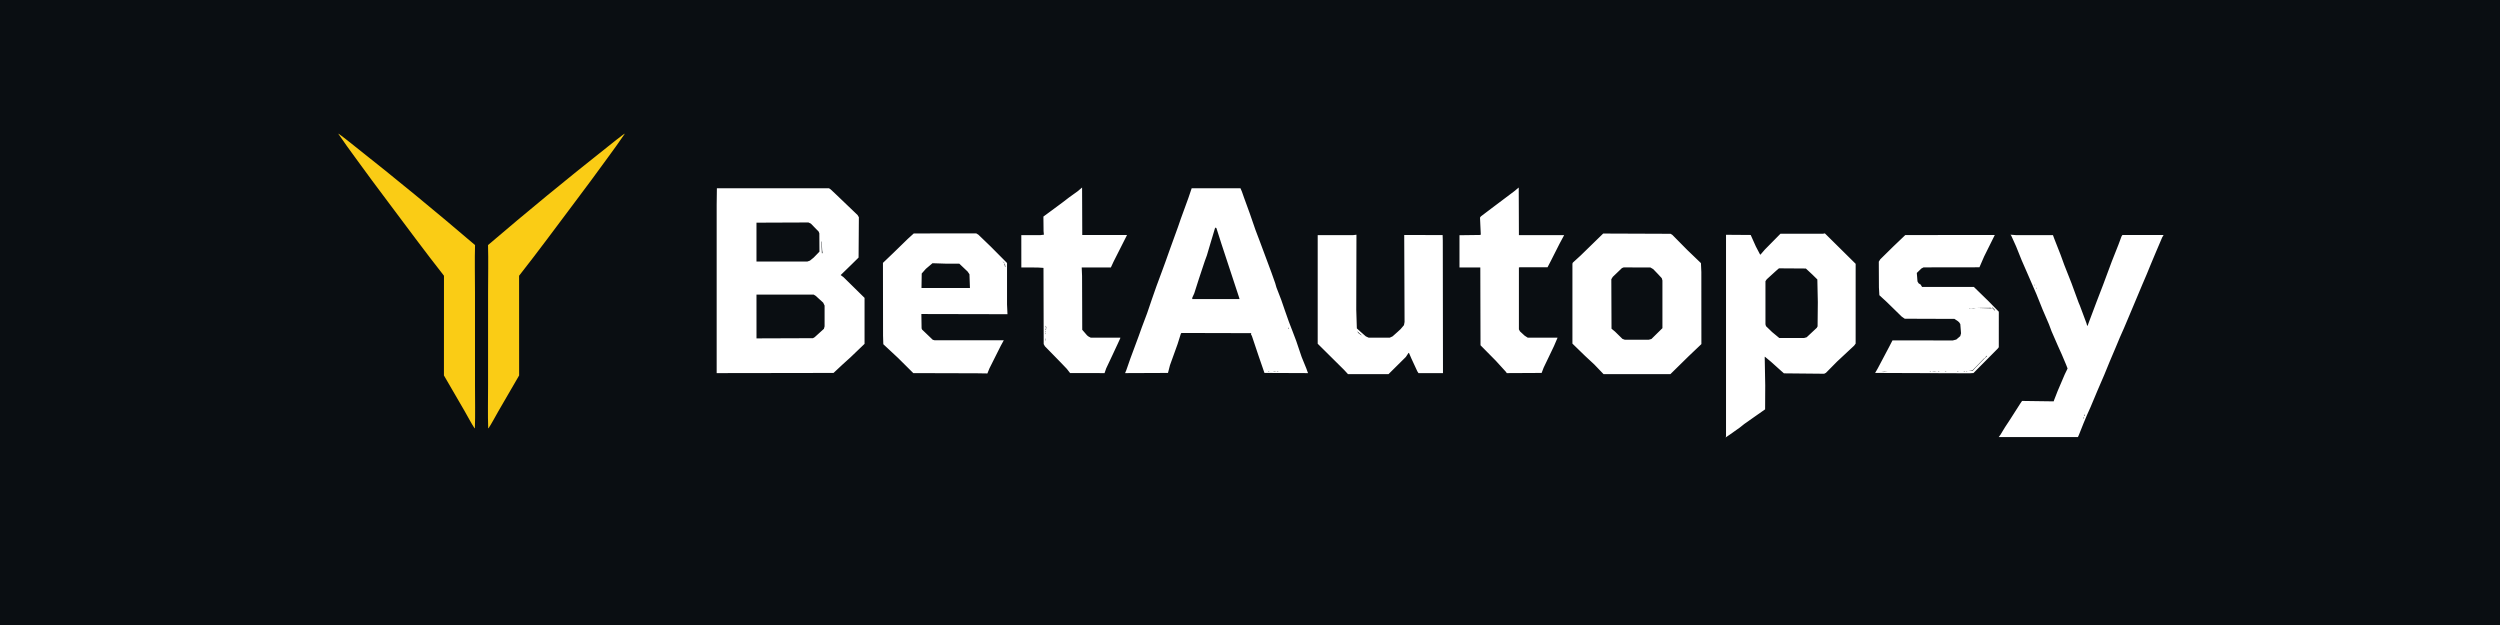
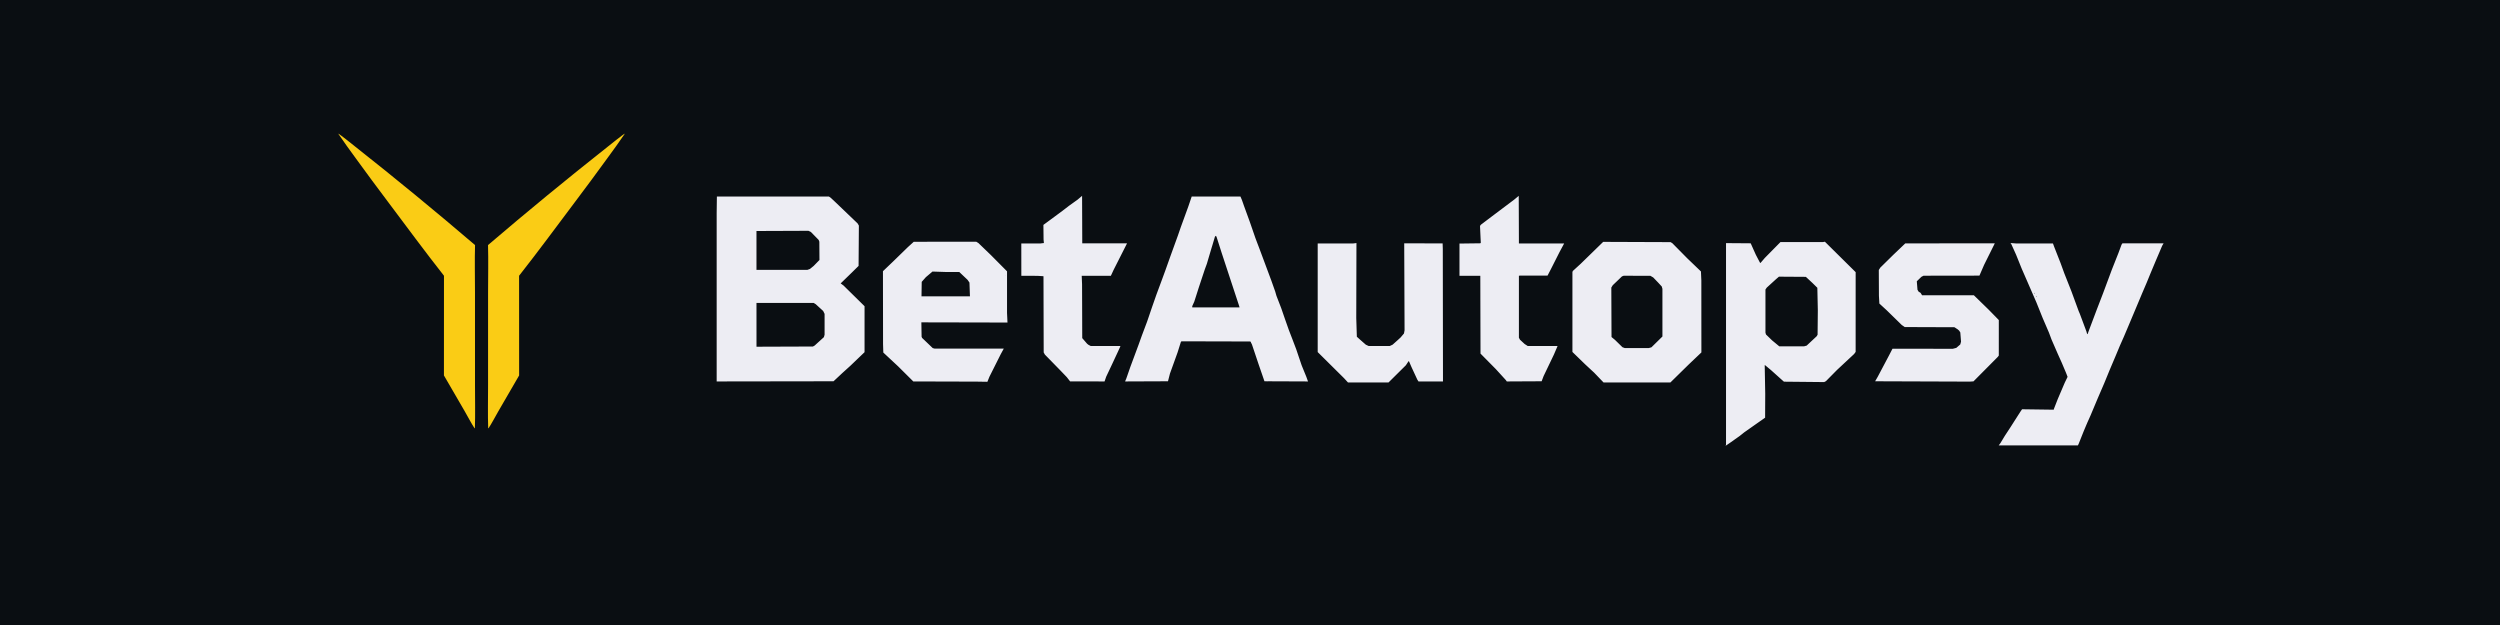
<svg xmlns="http://www.w3.org/2000/svg" width="2400" height="600" viewBox="0 0 2400 600" fill="none">
  <rect width="2400" height="600" fill="#0A0E12" />
  <path d="M324.645 128.243C326.245 128.816 338.911 139.108 341.313 140.989C380.166 171.663 418.416 203.092 456.042 235.259C455.606 249.463 455.993 265.963 455.989 280.356L456.002 370.545C456.004 383.669 456.336 398.162 455.879 411.129L455.518 411.048C453.001 407.401 448.515 398.95 446.072 394.723L426.176 360.435L426.221 264.719C408.136 241.715 389.974 217.123 372.396 193.687C361.978 179.871 351.689 165.959 341.53 151.952C335.908 144.212 329.956 136.162 324.645 128.243Z" fill="#FACC15" />
  <path d="M599.898 128.243C598.299 128.816 585.633 139.108 583.23 140.989C544.377 171.663 506.127 203.092 468.501 235.259C468.937 249.463 468.55 265.963 468.554 280.356L468.541 370.545C468.539 383.669 468.207 398.162 468.665 411.129L469.025 411.048C471.542 407.401 476.028 398.95 478.471 394.723L498.368 360.435L498.322 264.719C516.407 241.715 534.569 217.123 552.147 193.687C562.565 179.871 572.854 165.959 583.013 151.952C588.635 144.212 594.587 136.162 599.898 128.243Z" fill="#FACC15" />
-   <path d="M1656.76 419.423L1656.98 418.845V322.123V225.4L1668.83 225.488L1680.68 225.575L1683.14 231.08L1685.61 236.584L1687.67 240.521L1689.74 244.458L1689.98 244.358L1690.23 244.257L1692.24 241.922L1694.25 239.587L1701.73 231.997L1709.22 224.408H1729.6H1749.97L1750.93 224.229L1751.89 224.051L1766.66 238.658L1781.43 253.265L1781.42 291.559L1781.41 329.854L1780.68 330.846L1779.95 331.839L1771.76 339.477L1763.57 347.115L1758.24 352.512L1752.91 357.909L1752.05 358.354L1751.19 358.798L1731.88 358.605L1712.58 358.412L1711.22 357.215L1709.86 356.018L1705.02 351.67L1700.18 347.323L1697.24 344.879L1694.3 342.435L1694.21 342.553L1694.12 342.671L1694.37 356.349L1694.62 370.027L1694.56 381.5L1694.51 392.974L1689.51 396.48L1684.5 399.985L1679.5 403.509L1674.49 407.032L1672.33 408.756L1670.16 410.479L1665.49 413.787L1660.82 417.095L1658.68 418.547L1656.54 420L1656.76 419.423ZM1733.13 324.136L1734.39 323.787L1739.23 319.265L1744.06 314.744L1744.47 314.029L1744.88 313.314L1745 301.637L1745.11 289.961L1744.88 279.119L1744.65 268.277L1742.26 265.934L1739.88 263.591L1736.75 260.68L1733.61 257.768L1732.91 257.765L1732.21 257.762L1720 257.682L1707.79 257.601L1706.43 258.769L1705.07 259.937L1700.57 264.032L1696.08 268.127L1695.46 269.036L1694.84 269.945V290.628V311.312L1695.09 312.204L1695.34 313.097L1698.26 315.923L1701.18 318.749L1704.65 321.619L1708.11 324.489L1719.99 324.487L1731.87 324.485L1733.13 324.136ZM1919.59 418.483L1920.4 417.399L1922.52 413.896L1924.64 410.393L1927.38 406.223L1930.11 402.053L1934.79 394.714L1939.48 387.374L1940.33 386.133L1941.19 384.891L1956.37 385.102L1971.55 385.314L1971.75 384.676L1971.95 384.038L1973.65 379.701L1975.34 375.364L1978.76 367.358L1982.18 359.351L1983.53 356.565L1984.88 353.78L1984.09 351.728L1983.29 349.677L1981.31 345.006L1979.34 340.336L1977.31 335.832L1975.29 331.328L1972.39 324.656L1969.48 317.984L1968.24 314.648L1966.99 311.312L1963.98 304.306L1960.96 297.301L1957.95 289.794L1954.93 282.288L1950.36 271.78L1945.79 261.271L1943.32 255.617L1940.85 249.963L1938.16 243.274L1935.47 236.584L1933.14 231.413L1930.8 226.242L1930.42 225.771L1930.04 225.299L1932.87 225.519L1935.71 225.738L1953.28 225.74L1970.85 225.742L1971.42 227.327L1972 228.911L1975.08 236.751L1978.16 244.591L1979.92 249.428L1981.68 254.265L1985.13 262.997L1988.58 271.729L1992.04 281.179L1995.51 290.628L1996.08 291.963L1996.65 293.297L1999.83 301.804L2003 310.311L2003.34 311.558L2003.67 312.804L2003.93 312.649L2004.18 312.494L2004.94 310.402L2005.71 308.31L2009.29 298.802L2012.87 289.294L2015.89 281.454L2018.91 273.615L2023.13 262.272L2027.35 250.929L2030.52 242.923L2033.69 234.916L2035.18 230.913L2036.66 226.91L2037.1 226.242L2037.54 225.575H2057.26H2076.99V225.64V225.704L2076.34 226.807L2075.69 227.911L2072.71 234.916L2069.72 241.922L2067.06 248.26L2064.41 254.599L2062.63 258.936L2060.86 263.273L2058.72 268.277L2056.58 273.281L2050.42 287.96L2044.25 302.638L2041.57 308.977L2038.89 315.315L2036.96 319.652L2035.04 323.989L2032.96 328.993L2030.87 333.997L2028.04 340.669L2025.21 347.341L2022.62 353.68L2020.02 360.019L2016.85 367.358L2013.69 374.697L2010.33 382.704L2006.97 390.71L2005.26 394.547L2003.54 398.383L2001.86 402.386L2000.18 406.39L1997.92 412.061L1995.66 417.732L1995.24 418.65L1994.81 419.567H1956.8H1918.78L1919.59 418.483ZM2000.58 400.718V400.385L2000.26 400.885L1999.94 401.386V401.719V402.053L2000.26 401.552L2000.58 401.052V400.718ZM2001.59 398.28L2001.58 397.716L2001.26 398.216L2000.94 398.717L2000.93 398.987L2000.93 399.257L2001.26 399.05L2001.59 398.844L2001.59 398.28ZM1954.78 276.388L1954.61 275.95L1954.58 276.589L1954.56 277.229L1954.76 277.027L1954.96 276.826L1954.78 276.388ZM1953.45 273.385L1953.27 272.947L1953.25 273.587L1953.22 274.226L1953.42 274.025L1953.62 273.823L1953.45 273.385ZM1292.16 357.099L1290.23 355.014L1277.61 342.504L1264.99 329.994V277.868V225.742L1281.92 225.739L1298.85 225.736L1300.52 225.536L1302.19 225.335L1302.1 261.318L1302.01 297.3L1302.29 306.284L1302.57 315.268L1304.38 316.902L1306.19 318.536L1308.69 320.722L1311.2 322.907L1312.53 323.524L1313.87 324.141H1324.04H1334.22L1335.55 323.521L1336.88 322.902L1339.39 320.668L1341.89 318.435L1343.22 317.206L1344.56 315.976L1346.19 314.057L1347.81 312.138L1348.1 310.611L1348.38 309.084L1348.22 267.329L1348.05 225.575L1366.48 225.628L1384.92 225.681L1385 228.297L1385.08 230.913L1385.17 294.548L1385.26 358.184L1373.51 358.184L1361.75 358.183L1361.19 357.323L1360.63 356.462L1357.82 350.401L1355.01 344.339L1353.82 341.587L1352.63 338.834H1352.39H1352.16L1350.89 340.753L1349.62 342.671L1341.29 350.928L1332.96 359.184H1313.52H1294.08L1292.16 357.099ZM1305.86 320.627L1304.52 319.451L1303.72 318.717L1302.91 317.984L1303.42 318.818L1303.93 319.652L1305.34 320.736L1306.74 321.821L1306.97 321.812L1307.19 321.803L1305.86 320.627ZM1534.92 354.492L1530.42 349.799L1526.06 345.756L1521.7 341.713L1515.61 335.797L1509.53 329.88V291.516V253.152L1509.72 252.64L1509.92 252.129L1513.64 248.724L1517.37 245.319L1528.21 234.758L1539.05 224.198L1571.41 224.322L1603.77 224.447L1604.6 224.958L1605.44 225.47L1612.61 232.728L1619.78 239.987L1626.35 246.292L1632.91 252.597L1633.1 256.911L1633.29 261.224L1633.31 295.776L1633.34 330.328L1627.23 336.135L1621.12 341.943L1612.34 350.564L1603.57 359.184H1571.49H1539.42L1534.92 354.492ZM1584.06 325.791L1585.37 325.428L1590.65 320.233L1595.93 315.038V292.155V269.273L1595.61 268.153L1595.29 267.033L1593.55 265.153L1591.81 263.273L1589.46 260.822L1587.1 258.371L1585.74 257.576L1584.38 256.78L1571.56 256.747L1558.73 256.714L1557.9 257.036L1557.06 257.358L1552.66 261.579L1548.26 265.801L1547.57 266.925L1546.87 268.05L1546.96 291.798L1547.06 315.546L1548.72 316.928L1550.39 318.311L1553.97 321.817L1557.55 325.323L1558.64 325.722L1559.73 326.12L1571.24 326.137L1582.75 326.154L1584.06 325.791ZM907.327 358.267L876.763 358.18L869.463 350.924L862.163 343.668L855.074 337.062L847.985 330.456L847.971 330.058L847.957 329.66L847.842 325.991L847.727 322.321L847.68 287.336L847.633 252.351L852.563 247.637L857.492 242.923L864.52 236.084L871.548 229.245L874.384 226.674L877.22 224.103L907.222 224.089L937.224 224.074L938.25 224.701L939.275 225.327L945.255 231.087L951.236 236.847L958.992 244.656L966.748 252.466V272.381V292.297L966.962 296.967L967.176 301.637L925.844 301.547L884.512 301.457L884.62 308.342L884.729 315.226L884.954 315.797L885.179 316.369L890.293 321.263L895.407 326.158L896.298 326.408L897.189 326.658L930.416 326.651L963.643 326.644L962.183 329.32L960.723 331.996L955.286 342.838L949.848 353.68L948.873 356.098L947.897 358.515L942.893 358.435L937.889 358.354L907.327 358.267ZM930.91 269.861L930.677 263.273L929.788 261.977L928.898 260.681L924.901 256.89L920.903 253.098L914.218 253.097L907.533 253.096L901.362 252.895L895.19 252.694L892.021 255.373L888.851 258.053L886.85 260.315L884.848 262.577L884.74 269.514L884.633 276.45H907.888H931.143L930.91 269.861ZM964.933 254.614L964.706 253.098H964.45H964.195L964.535 254.757L964.875 256.417L965.018 256.274L965.161 256.131L964.933 254.614ZM964.079 252.322V252.213L963.162 251.404L962.245 250.596L963.053 251.513L963.862 252.431H963.971H964.079V252.322ZM1845.6 358.184L1800.12 358.017L1801.38 355.848L1802.63 353.68L1808.1 343.338L1813.57 332.996L1815.18 329.877L1816.8 326.758L1845.73 326.801L1874.66 326.844L1876.36 326.395L1878.06 325.947L1879.95 324.316L1881.84 322.685L1882.22 321.335L1882.59 319.986L1882.24 315.551L1881.89 311.116L1881.3 310.22L1880.71 309.323L1880.02 308.736L1879.33 308.15L1877.8 307.147L1876.27 306.144L1852.42 306.059L1828.56 305.974L1827.11 304.974L1825.66 303.973L1818.47 296.941L1811.27 289.909L1807.73 286.658L1804.19 283.408L1803.98 279.679L1803.77 275.95L1803.71 263.573L1803.65 251.196L1804.36 250.062L1805.07 248.928L1811.34 242.756L1817.61 236.584L1821.45 232.926L1825.28 229.269L1827.17 227.467L1829.05 225.666L1872.04 225.62L1915.02 225.575L1909.88 235.917L1904.74 246.259L1902.5 251.43L1900.26 256.601L1873.43 256.642L1846.6 256.683L1845.57 257.215L1844.54 257.747L1842.34 259.887L1840.13 262.028L1840.29 263.985L1840.45 265.942L1840.62 268.055L1840.79 270.168L1841.34 271.096L1841.89 272.023L1842.82 272.573L1843.75 273.123L1844.47 274.286L1845.19 275.449H1870.04H1894.9L1901.96 282.322L1909.02 289.195L1913.94 294.225L1918.86 299.255L1918.85 316.293L1918.84 333.33L1918.34 333.997L1917.83 334.664L1906.19 346.391L1894.54 358.117L1892.81 358.234L1891.08 358.35L1845.6 358.184ZM1810.52 356.271L1809.1 356.144L1807.69 356.271L1806.27 356.399H1809.1H1811.94L1810.52 356.271ZM1853.56 356.295L1853.14 356.126L1852.72 356.295L1852.31 356.463H1853.14H1853.97L1853.56 356.295ZM1858.05 356.272L1856.79 356.141L1855.72 356.275L1854.64 356.409L1856.98 356.406L1859.31 356.404L1858.05 356.272ZM1861.57 356.297L1861.16 356.131L1860.57 356.284L1859.98 356.438L1860.98 356.451L1861.98 356.463L1861.57 356.297ZM1868.24 356.295L1867.82 356.127L1867.4 356.295L1866.98 356.463H1867.82H1868.65L1868.24 356.295ZM1879.91 356.295L1879.49 356.127L1879.08 356.295L1878.66 356.463H1879.49H1880.33L1879.91 356.295ZM1886.26 356.297L1885.85 356.131L1885.26 356.284L1884.67 356.438L1885.67 356.451L1886.67 356.463L1886.26 356.297ZM1888.41 356.314L1888.21 356.113L1887.77 356.288L1887.33 356.463L1887.97 356.489L1888.61 356.516L1888.41 356.314ZM1894.94 354.647L1896.34 353.112L1900.88 348.475L1905.41 343.839H1905.17H1904.92L1899.17 349.76L1893.41 355.682L1891.71 355.877L1890 356.073L1891.77 356.128L1893.53 356.182L1894.94 354.647ZM1907.34 341.901L1907.56 341.338L1906.54 342.317L1905.52 343.296V343.408V343.52L1906.32 342.992L1907.13 342.464L1907.34 341.901ZM1914.02 296.467L1912.73 295.144L1912.56 295.311L1912.4 295.478L1913.69 296.8L1914.98 298.122L1915.15 297.956L1915.31 297.789L1914.02 296.467ZM1891.41 295.931L1891.21 295.73L1890.77 295.905L1890.34 296.08L1890.98 296.107L1891.62 296.133L1891.41 295.931ZM1895.77 295.89L1894.52 295.76L1893.1 295.888L1891.67 296.016L1894.34 296.019L1897.01 296.021L1895.77 295.89ZM1911.69 295.799L1911.02 295.513L1904.18 295.561L1897.34 295.61L1903.68 295.799L1910.02 295.988L1911.19 296.037L1912.35 296.086L1911.69 295.799ZM688.002 277.372L688 196.552L688.105 188.628L688.211 180.705H742.002H795.794L796.618 181.261L797.443 181.816L799.612 183.848L801.78 185.879L812.532 196.169L823.284 206.458L823.9 207.51L824.517 208.561L824.377 227.911L824.236 247.26L821.015 250.435L817.793 253.61L812.419 258.835L807.044 264.06L808.415 265.082L809.787 266.104L819.88 276.031L829.974 285.958L829.97 308.025L829.967 330.093L823.211 336.572L816.456 343.05L812.619 346.521L808.783 349.991L804.489 354.004L800.194 358.017L744.098 358.105L688.002 358.193L688.002 277.372ZM781.236 324.198L782.042 323.739L786.495 319.703L790.948 315.667L791.275 314.49L791.601 313.314L791.605 303.327L791.608 293.341L790.933 291.948L790.259 290.554L786.68 287.288L783.101 284.022L782.1 283.407L781.099 282.791L753.661 282.79L726.223 282.789L726.229 303.82L726.235 324.852L753.334 324.754L780.432 324.656L781.236 324.198ZM776.326 250.626L777.56 250.185L779.328 248.748L781.097 247.311L783.888 244.45L786.679 241.588L786.623 232.807L786.566 224.025L786.247 223.187L785.929 222.349L782.178 218.507L778.428 214.666L777.26 214.116L776.092 213.565L751.155 213.665L726.218 213.764V232.43V251.096L750.655 251.081L775.092 251.067L776.326 250.626ZM789.486 241.672L789.293 240.254L789.069 235.991L788.845 231.727L788.687 231.885L788.53 232.042L788.774 237.566L789.017 243.09H789.348H789.679L789.486 241.672ZM1025.73 356.129L1024.17 354.119L1021.25 351.064L1018.32 348.009L1010.71 340.213L1003.09 332.417L1002.52 331.372L1001.94 330.328L1001.84 293.81L1001.75 257.292L1001.68 257.226L1001.61 257.16L998.774 256.984L995.939 256.808L988.21 256.787L980.482 256.767L980.469 241.255L980.457 225.742L989.532 225.739L998.608 225.736L1000.37 225.524L1002.14 225.312L1001.98 223.607L1001.82 221.901L1001.75 214.898L1001.67 207.894L1005.53 205.058L1009.38 202.223L1014.67 198.31L1019.96 194.398L1023.13 191.961L1026.3 189.524L1030.41 186.575L1034.53 183.625L1036.67 181.813L1038.8 180L1038.89 202.788L1038.97 225.575H1060.41H1081.84L1081.84 225.706L1081.84 225.837L1075.41 238.55L1068.98 251.263L1067.71 254.015L1066.43 256.767H1052.44H1038.44L1038.61 260.854L1038.78 264.941L1038.87 290.767L1038.95 316.593L1041.28 319.29L1043.61 321.987L1044.29 322.524L1044.98 323.061L1046.05 323.608L1047.11 324.156H1061.31H1075.5V324.391V324.626L1074.35 327.143L1073.2 329.66L1070.55 335.331L1067.91 341.003L1064.92 347.341L1061.92 353.68L1061.15 355.932L1060.37 358.183L1043.83 358.162L1027.3 358.14L1025.73 356.129ZM1004.02 325.245L1003.88 324.323L1003.87 325.991L1003.87 327.659L1004.01 326.913L1004.16 326.167L1004.02 325.245ZM1004.01 319.575L1003.86 318.985L1003.84 319.986L1003.83 320.987L1004 320.576L1004.16 320.165L1004.01 319.575ZM1004 317.734L1003.83 317.317V318.151V318.985L1004 318.568L1004.17 318.151L1004 317.734ZM1004.21 316.149L1004.38 315.482H1004.08H1003.78V316.149V316.817H1003.91H1004.03L1004.21 316.149ZM1004.28 313.814L1004.05 312.766L1003.91 312.903L1003.77 313.04L1003.99 314.106L1004.2 315.172L1004.35 315.017L1004.51 314.863L1004.28 313.814ZM1080.17 358.06V357.932L1080.72 356.64L1081.26 355.348L1083.18 349.844L1085.09 344.339L1089.18 333.33L1093.26 322.321L1094.69 318.318L1096.12 314.314L1098.69 307.476L1101.26 300.637L1103.53 293.965L1105.8 287.292L1107.96 281.121L1110.12 274.949L1112.84 267.61L1115.56 260.27L1117.21 255.767L1118.86 251.263L1121.17 244.758L1123.49 238.252L1127.17 228.077L1130.86 217.902L1132.24 213.899L1133.62 209.896L1137.21 200.054L1140.79 190.213L1142.41 185.459L1144.02 180.705H1167.44H1190.85L1191.52 182.29L1192.2 183.875L1193.2 186.71L1194.19 189.546L1197.05 197.386L1199.9 205.225L1202.55 212.898L1205.2 220.571L1207.22 225.909L1209.25 231.247L1214.91 246.426L1220.56 261.605L1222.4 266.776L1224.23 271.947L1224.8 273.948L1225.38 275.95L1227.7 281.955L1230.02 287.96L1231.8 293.131L1233.58 298.301L1235.41 303.472L1237.23 308.643L1238.9 312.98L1240.58 317.317L1242.48 322.321L1244.38 327.325L1246.97 334.998L1249.57 342.671L1251.81 348.176L1254.06 353.68L1254.66 355.348L1255.25 357.016L1255.49 357.602L1255.72 358.189L1234.8 358.103L1213.87 358.017L1211.06 349.844L1208.24 341.67L1205.05 332.162L1201.86 322.655L1201.38 321.707L1200.89 320.76L1201.07 320.292L1201.25 319.825L1167.71 319.739L1134.16 319.652L1133.89 319.986L1133.62 320.319L1132.05 325.323L1130.48 330.328L1126.83 340.463L1123.17 350.599L1122.22 354.308L1121.26 358.017L1100.72 358.103L1080.17 358.189V358.06ZM1218.37 356.295L1217.95 356.126L1217.54 356.295L1217.12 356.463H1217.95H1218.79L1218.37 356.295ZM1224.54 356.277L1223.62 356.138L1222.71 356.277L1221.79 356.416H1223.62H1225.46L1224.54 356.277ZM1227.05 356.297L1226.64 356.131L1226.05 356.284L1225.46 356.438L1226.46 356.451L1227.46 356.463L1227.05 356.297ZM1237.06 315.135L1236.88 314.455L1236.72 314.62L1236.55 314.786L1236.75 315.301L1236.95 315.816H1237.09H1237.24L1237.06 315.135ZM1189.76 286.375L1189.55 285.624L1181.09 259.937L1172.63 234.249L1170.24 226.743L1167.84 219.237L1167.49 218.803L1167.14 218.369L1166.73 218.803L1166.33 219.237L1165.09 223.407L1163.85 227.577L1163.39 229.078L1162.93 230.579L1160.75 237.919L1158.58 245.258L1157.6 247.927L1156.62 250.596L1153.79 259.103L1150.97 267.61L1148.73 274.615L1146.49 281.621L1145.52 283.752L1144.56 285.883V286.505V287.126H1167.27H1189.98L1189.76 286.375ZM1446.05 357.517L1445.57 356.845L1440.78 351.593L1435.99 346.341L1428.64 338.902L1421.29 331.463L1421.19 294.115L1421.1 256.767H1411.1H1401.1V241.294V225.82L1411.09 225.69L1421.08 225.56L1421.32 225.32L1421.56 225.08L1421.18 216.992L1420.81 208.903L1421.22 208.328L1421.62 207.753L1426.79 203.839L1431.96 199.924L1442.8 191.77L1453.65 183.616L1455.81 181.818L1457.98 180.02L1458.07 202.881L1458.15 225.742H1479.87H1501.58L1499.38 229.829L1497.19 233.915L1492.97 242.256L1488.75 250.596L1487.19 253.598L1485.63 256.601H1472.31H1458.98L1458.57 256.684L1458.15 256.767V286.475V316.182L1458.64 317.125L1459.13 318.068L1461.39 320.159L1463.65 322.25L1465.14 323.203L1466.62 324.156H1480.9H1495.18V324.269V324.382L1493.48 328.355L1491.78 332.329L1486.83 342.671L1481.87 353.013L1480.92 355.515L1479.97 358.017L1463.24 358.103L1446.52 358.19L1446.05 357.517Z" fill="white" />
+   <path d="M1656.76 427.423L1656.98 426.845V330.123V233.4L1668.83 233.488L1680.68 233.575L1683.14 239.08L1685.61 244.584L1687.67 248.521L1689.74 252.458L1689.98 252.358L1690.23 252.257L1692.24 249.922L1694.25 247.587L1701.73 239.997L1709.22 232.408H1729.6H1749.97L1750.93 232.229L1751.89 232.051L1766.66 246.658L1781.43 261.265L1781.42 299.559L1781.41 337.854L1780.68 338.846L1779.95 339.839L1771.76 347.477L1763.57 355.115L1758.24 360.512L1752.91 365.909L1752.05 366.354L1751.19 366.798L1731.88 366.605L1712.58 366.412L1711.22 365.215L1709.86 364.018L1705.02 359.67L1700.18 355.323L1697.24 352.879L1694.3 350.435L1694.21 350.553L1694.12 350.671L1694.37 364.349L1694.62 378.027L1694.56 389.5L1694.51 400.974L1689.51 404.48L1684.5 407.985L1679.5 411.509L1674.49 415.032L1672.33 416.756L1670.16 418.479L1665.49 421.787L1660.82 425.095L1658.68 426.547L1656.54 428L1656.76 427.423ZM1733.13 332.136L1734.39 331.787L1739.23 327.265L1744.06 322.744L1744.47 322.029L1744.88 321.314L1745 309.637L1745.11 297.961L1744.88 287.119L1744.65 276.277L1742.26 273.934L1739.88 271.591L1736.75 268.68L1733.61 265.768L1732.91 265.765L1732.21 265.762L1720 265.682L1707.79 265.601L1706.43 266.769L1705.07 267.937L1700.57 272.032L1696.08 276.127L1695.46 277.036L1694.84 277.945V298.628V319.312L1695.09 320.204L1695.34 321.097L1698.26 323.923L1701.18 326.749L1704.65 329.619L1708.11 332.489L1719.99 332.487L1731.87 332.485L1733.13 332.136ZM1919.59 426.483L1920.4 425.399L1922.52 421.896L1924.64 418.393L1927.38 414.223L1930.11 410.053L1934.79 402.714L1939.48 395.374L1940.33 394.133L1941.19 392.891L1956.37 393.102L1971.55 393.314L1971.75 392.676L1971.95 392.038L1973.65 387.701L1975.34 383.364L1978.76 375.358L1982.18 367.351L1983.53 364.565L1984.88 361.78L1984.09 359.728L1983.29 357.677L1981.31 353.006L1979.34 348.336L1977.31 343.832L1975.29 339.328L1972.39 332.656L1969.48 325.984L1968.24 322.648L1966.99 319.312L1963.98 312.306L1960.96 305.301L1957.95 297.794L1954.93 290.288L1950.36 279.78L1945.79 269.271L1943.32 263.617L1940.85 257.963L1938.16 251.274L1935.47 244.584L1933.14 239.413L1930.8 234.242L1930.42 233.771L1930.04 233.299L1932.87 233.519L1935.71 233.738L1953.28 233.74L1970.85 233.742L1971.42 235.327L1972 236.911L1975.08 244.751L1978.16 252.591L1979.92 257.428L1981.68 262.265L1985.13 270.997L1988.58 279.729L1992.04 289.179L1995.51 298.628L1996.08 299.963L1996.65 301.297L1999.83 309.804L2003 318.311L2003.34 319.558L2003.67 320.804L2003.93 320.649L2004.18 320.494L2004.94 318.402L2005.71 316.31L2009.29 306.802L2012.87 297.294L2015.89 289.454L2018.91 281.615L2023.13 270.272L2027.35 258.929L2030.52 250.923L2033.69 242.916L2035.18 238.913L2036.66 234.91L2037.1 234.242L2037.54 233.575H2057.26H2076.99V233.64V233.704L2076.34 234.807L2075.69 235.911L2072.71 242.916L2069.72 249.922L2067.06 256.26L2064.41 262.599L2062.63 266.936L2060.86 271.273L2058.72 276.277L2056.58 281.281L2050.42 295.96L2044.25 310.638L2041.57 316.977L2038.89 323.315L2036.96 327.652L2035.04 331.989L2032.96 336.993L2030.87 341.997L2028.04 348.669L2025.21 355.341L2022.62 361.68L2020.02 368.019L2016.85 375.358L2013.69 382.697L2010.33 390.704L2006.97 398.71L2005.26 402.547L2003.54 406.383L2001.86 410.386L2000.18 414.39L1997.92 420.061L1995.66 425.732L1995.24 426.65L1994.81 427.567H1956.8H1918.78L1919.59 426.483ZM2000.58 408.718V408.385L2000.26 408.885L1999.94 409.386V409.719V410.053L2000.26 409.552L2000.58 409.052V408.718ZM2001.59 406.28L2001.58 405.716L2001.26 406.216L2000.94 406.717L2000.93 406.987L2000.93 407.257L2001.26 407.05L2001.59 406.844L2001.59 406.28ZM1954.78 284.388L1954.61 283.95L1954.58 284.589L1954.56 285.229L1954.76 285.027L1954.96 284.826L1954.78 284.388ZM1953.45 281.385L1953.27 280.947L1953.25 281.587L1953.22 282.226L1953.42 282.025L1953.62 281.823L1953.45 281.385ZM1292.16 365.099L1290.23 363.014L1277.61 350.504L1264.99 337.994V285.868V233.742L1281.92 233.739L1298.85 233.736L1300.52 233.536L1302.19 233.335L1302.1 269.318L1302.01 305.3L1302.29 314.284L1302.57 323.268L1304.38 324.902L1306.19 326.536L1308.69 328.722L1311.2 330.907L1312.53 331.524L1313.87 332.141H1324.04H1334.22L1335.55 331.521L1336.88 330.902L1339.39 328.668L1341.89 326.435L1343.22 325.206L1344.56 323.976L1346.19 322.057L1347.81 320.138L1348.1 318.611L1348.38 317.084L1348.22 275.329L1348.05 233.575L1366.48 233.628L1384.92 233.681L1385 236.297L1385.08 238.913L1385.17 302.548L1385.26 366.184L1373.51 366.184L1361.75 366.183L1361.19 365.323L1360.63 364.462L1357.82 358.401L1355.01 352.339L1353.82 349.587L1352.63 346.834H1352.39H1352.16L1350.89 348.753L1349.62 350.671L1341.29 358.928L1332.96 367.184H1313.52H1294.08L1292.16 365.099ZM1305.86 328.627L1304.52 327.451L1303.72 326.717L1302.91 325.984L1303.42 326.818L1303.93 327.652L1305.34 328.736L1306.74 329.821L1306.97 329.812L1307.19 329.803L1305.86 328.627ZM1534.92 362.492L1530.42 357.799L1526.06 353.756L1521.7 349.713L1515.61 343.797L1509.53 337.88V299.516V261.152L1509.72 260.64L1509.92 260.129L1513.64 256.724L1517.37 253.319L1528.21 242.758L1539.05 232.198L1571.41 232.322L1603.77 232.447L1604.6 232.958L1605.44 233.47L1612.61 240.728L1619.78 247.987L1626.35 254.292L1632.91 260.597L1633.1 264.911L1633.29 269.224L1633.31 303.776L1633.34 338.328L1627.23 344.135L1621.12 349.943L1612.34 358.564L1603.57 367.184H1571.49H1539.42L1534.92 362.492ZM1584.06 333.791L1585.37 333.428L1590.65 328.233L1595.93 323.038V300.155V277.273L1595.61 276.153L1595.29 275.033L1593.55 273.153L1591.81 271.273L1589.46 268.822L1587.1 266.371L1585.74 265.576L1584.38 264.78L1571.56 264.747L1558.73 264.714L1557.9 265.036L1557.06 265.358L1552.66 269.579L1548.26 273.801L1547.57 274.925L1546.87 276.05L1546.96 299.798L1547.06 323.546L1548.72 324.928L1550.39 326.311L1553.97 329.817L1557.55 333.323L1558.64 333.722L1559.73 334.12L1571.24 334.137L1582.75 334.154L1584.06 333.791ZM907.327 366.267L876.763 366.18L869.463 358.924L862.163 351.668L855.074 345.062L847.985 338.456L847.971 338.058L847.957 337.66L847.842 333.991L847.727 330.321L847.68 295.336L847.633 260.351L852.563 255.637L857.492 250.923L864.52 244.084L871.548 237.245L874.384 234.674L877.22 232.103L907.222 232.089L937.224 232.074L938.25 232.701L939.275 233.327L945.255 239.087L951.236 244.847L958.992 252.656L966.748 260.466V280.381V300.297L966.962 304.967L967.176 309.637L925.844 309.547L884.512 309.457L884.62 316.342L884.729 323.226L884.954 323.797L885.179 324.369L890.293 329.263L895.407 334.158L896.298 334.408L897.189 334.658L930.416 334.651L963.643 334.644L962.183 337.32L960.723 339.996L955.286 350.838L949.848 361.68L948.873 364.098L947.897 366.515L942.893 366.435L937.889 366.354L907.327 366.267ZM930.91 277.861L930.677 271.273L929.788 269.977L928.898 268.681L924.901 264.89L920.903 261.098L914.218 261.097L907.533 261.096L901.362 260.895L895.19 260.694L892.021 263.373L888.851 266.053L886.85 268.315L884.848 270.577L884.74 277.514L884.633 284.45H907.888H931.143L930.91 277.861ZM964.933 262.614L964.706 261.098H964.45H964.195L964.535 262.757L964.875 264.417L965.018 264.274L965.161 264.131L964.933 262.614ZM964.079 260.322V260.213L963.162 259.404L962.245 258.596L963.053 259.513L963.862 260.431H963.971H964.079V260.322ZM1845.6 366.184L1800.12 366.017L1801.38 363.848L1802.63 361.68L1808.1 351.338L1813.57 340.996L1815.18 337.877L1816.8 334.758L1845.73 334.801L1874.66 334.844L1876.36 334.395L1878.06 333.947L1879.95 332.316L1881.84 330.685L1882.22 329.335L1882.59 327.986L1882.24 323.551L1881.89 319.116L1881.3 318.22L1880.71 317.323L1880.02 316.736L1879.33 316.15L1877.8 315.147L1876.27 314.144L1852.42 314.059L1828.56 313.974L1827.11 312.974L1825.66 311.973L1818.47 304.941L1811.27 297.909L1807.73 294.658L1804.19 291.408L1803.98 287.679L1803.77 283.95L1803.71 271.573L1803.65 259.196L1804.36 258.062L1805.07 256.928L1811.34 250.756L1817.61 244.584L1821.45 240.926L1825.28 237.269L1827.17 235.467L1829.05 233.666L1872.04 233.62L1915.02 233.575L1909.88 243.917L1904.74 254.259L1902.5 259.43L1900.26 264.601L1873.43 264.642L1846.6 264.683L1845.57 265.215L1844.54 265.747L1842.34 267.887L1840.13 270.028L1840.29 271.985L1840.45 273.942L1840.62 276.055L1840.79 278.168L1841.34 279.096L1841.89 280.023L1842.82 280.573L1843.75 281.123L1844.47 282.286L1845.19 283.449H1870.04H1894.9L1901.96 290.322L1909.02 297.195L1913.94 302.225L1918.86 307.255L1918.85 324.293L1918.84 341.33L1918.34 341.997L1917.83 342.664L1906.19 354.391L1894.54 366.117L1892.81 366.234L1891.08 366.35L1845.6 366.184ZM1810.52 364.271L1809.1 364.144L1807.69 364.271L1806.27 364.399H1809.1H1811.94L1810.52 364.271ZM1853.56 364.295L1853.14 364.126L1852.72 364.295L1852.31 364.463H1853.14H1853.97L1853.56 364.295ZM1858.05 364.272L1856.79 364.141L1855.72 364.275L1854.64 364.409L1856.98 364.406L1859.31 364.404L1858.05 364.272ZM1861.57 364.297L1861.16 364.131L1860.57 364.284L1859.98 364.438L1860.98 364.451L1861.98 364.463L1861.57 364.297ZM1868.24 364.295L1867.82 364.127L1867.4 364.295L1866.98 364.463H1867.82H1868.65L1868.24 364.295ZM1879.91 364.295L1879.49 364.127L1879.08 364.295L1878.66 364.463H1879.49H1880.33L1879.91 364.295ZM1886.26 364.297L1885.85 364.131L1885.26 364.284L1884.67 364.438L1885.67 364.451L1886.67 364.463L1886.26 364.297ZM1888.41 364.314L1888.21 364.113L1887.77 364.288L1887.33 364.463L1887.97 364.489L1888.61 364.516L1888.41 364.314ZM1894.94 362.647L1896.34 361.112L1900.88 356.475L1905.41 351.839H1905.17H1904.92L1899.17 357.76L1893.41 363.682L1891.71 363.877L1890 364.073L1891.77 364.128L1893.53 364.182L1894.94 362.647ZM1907.34 349.901L1907.56 349.338L1906.54 350.317L1905.52 351.296V351.408V351.52L1906.32 350.992L1907.13 350.464L1907.34 349.901ZM1914.02 304.467L1912.73 303.144L1912.56 303.311L1912.4 303.478L1913.69 304.8L1914.98 306.122L1915.15 305.956L1915.31 305.789L1914.02 304.467ZM1891.41 303.931L1891.21 303.73L1890.77 303.905L1890.34 304.08L1890.98 304.107L1891.62 304.133L1891.41 303.931ZM1895.77 303.89L1894.52 303.76L1893.1 303.888L1891.67 304.016L1894.34 304.019L1897.01 304.021L1895.77 303.89ZM1911.69 303.799L1911.02 303.513L1904.18 303.561L1897.34 303.61L1903.68 303.799L1910.02 303.988L1911.19 304.037L1912.35 304.086L1911.69 303.799ZM688.002 285.372L688 204.552L688.105 196.628L688.211 188.705H742.002H795.794L796.618 189.261L797.443 189.816L799.612 191.848L801.78 193.879L812.532 204.169L823.284 214.458L823.9 215.51L824.517 216.561L824.377 235.911L824.236 255.26L821.015 258.435L817.793 261.61L812.419 266.835L807.044 272.06L808.415 273.082L809.787 274.104L819.88 284.031L829.974 293.958L829.97 316.025L829.967 338.093L823.211 344.572L816.456 351.05L812.619 354.521L808.783 357.991L804.489 362.004L800.194 366.017L744.098 366.105L688.002 366.193L688.002 285.372ZM781.236 332.198L782.042 331.739L786.495 327.703L790.948 323.667L791.275 322.49L791.601 321.314L791.605 311.327L791.608 301.341L790.933 299.948L790.259 298.554L786.68 295.288L783.101 292.022L782.1 291.407L781.099 290.791L753.661 290.79L726.223 290.789L726.229 311.82L726.235 332.852L753.334 332.754L780.432 332.656L781.236 332.198ZM776.326 258.626L777.56 258.185L779.328 256.748L781.097 255.311L783.888 252.45L786.679 249.588L786.623 240.807L786.566 232.025L786.247 231.187L785.929 230.349L782.178 226.507L778.428 222.666L777.26 222.116L776.092 221.565L751.155 221.665L726.218 221.764V240.43V259.096L750.655 259.081L775.092 259.067L776.326 258.626ZM789.486 249.672L789.293 248.254L789.069 243.991L788.845 239.727L788.687 239.885L788.53 240.042L788.774 245.566L789.017 251.09H789.348H789.679L789.486 249.672ZM1025.73 364.129L1024.17 362.119L1021.25 359.064L1018.32 356.009L1010.71 348.213L1003.09 340.417L1002.52 339.372L1001.94 338.328L1001.84 301.81L1001.75 265.292L1001.68 265.226L1001.61 265.16L998.774 264.984L995.939 264.808L988.21 264.787L980.482 264.767L980.469 249.255L980.457 233.742L989.532 233.739L998.608 233.736L1000.37 233.524L1002.14 233.312L1001.98 231.607L1001.82 229.901L1001.75 222.898L1001.67 215.894L1005.53 213.058L1009.38 210.223L1014.67 206.31L1019.96 202.398L1023.13 199.961L1026.3 197.524L1030.41 194.575L1034.53 191.625L1036.67 189.813L1038.8 188L1038.89 210.788L1038.97 233.575H1060.41H1081.84L1081.84 233.706L1081.84 233.837L1075.41 246.55L1068.98 259.263L1067.71 262.015L1066.43 264.767H1052.44H1038.44L1038.61 268.854L1038.78 272.941L1038.87 298.767L1038.95 324.593L1041.28 327.29L1043.61 329.987L1044.29 330.524L1044.98 331.061L1046.05 331.608L1047.11 332.156H1061.31H1075.5V332.391V332.626L1074.35 335.143L1073.2 337.66L1070.55 343.331L1067.91 349.003L1064.92 355.341L1061.92 361.68L1061.15 363.932L1060.37 366.183L1043.83 366.162L1027.3 366.14L1025.73 364.129ZM1004.02 333.245L1003.88 332.323L1003.87 333.991L1003.87 335.659L1004.01 334.913L1004.16 334.167L1004.02 333.245ZM1004.01 327.575L1003.86 326.985L1003.84 327.986L1003.83 328.987L1004 328.576L1004.16 328.165L1004.01 327.575ZM1004 325.734L1003.83 325.317V326.151V326.985L1004 326.568L1004.17 326.151L1004 325.734ZM1004.21 324.149L1004.38 323.482H1004.08H1003.78V324.149V324.817H1003.91H1004.03L1004.21 324.149ZM1004.28 321.814L1004.05 320.766L1003.91 320.903L1003.77 321.04L1003.99 322.106L1004.2 323.172L1004.35 323.017L1004.51 322.863L1004.28 321.814ZM1080.17 366.06V365.932L1080.72 364.64L1081.26 363.348L1083.18 357.844L1085.09 352.339L1089.18 341.33L1093.26 330.321L1094.69 326.318L1096.12 322.314L1098.69 315.476L1101.26 308.637L1103.53 301.965L1105.8 295.292L1107.96 289.121L1110.12 282.949L1112.84 275.61L1115.56 268.27L1117.21 263.767L1118.86 259.263L1121.17 252.758L1123.49 246.252L1127.17 236.077L1130.86 225.902L1132.24 221.899L1133.62 217.896L1137.21 208.054L1140.79 198.213L1142.41 193.459L1144.02 188.705H1167.44H1190.85L1191.52 190.29L1192.2 191.875L1193.2 194.71L1194.19 197.546L1197.05 205.386L1199.9 213.225L1202.55 220.898L1205.2 228.571L1207.22 233.909L1209.25 239.247L1214.91 254.426L1220.56 269.605L1222.4 274.776L1224.23 279.947L1224.8 281.948L1225.38 283.95L1227.7 289.955L1230.02 295.96L1231.8 301.131L1233.58 306.301L1235.41 311.472L1237.23 316.643L1238.9 320.98L1240.58 325.317L1242.48 330.321L1244.38 335.325L1246.97 342.998L1249.57 350.671L1251.81 356.176L1254.06 361.68L1254.66 363.348L1255.25 365.016L1255.49 365.602L1255.72 366.189L1234.8 366.103L1213.87 366.017L1211.06 357.844L1208.24 349.67L1205.05 340.162L1201.86 330.655L1201.38 329.707L1200.89 328.76L1201.07 328.292L1201.25 327.825L1167.71 327.739L1134.16 327.652L1133.89 327.986L1133.62 328.319L1132.05 333.323L1130.48 338.328L1126.83 348.463L1123.17 358.599L1122.22 362.308L1121.26 366.017L1100.72 366.103L1080.17 366.189V366.06ZM1218.37 364.295L1217.95 364.126L1217.54 364.295L1217.12 364.463H1217.95H1218.79L1218.37 364.295ZM1224.54 364.277L1223.62 364.138L1222.71 364.277L1221.79 364.416H1223.62H1225.46L1224.54 364.277ZM1227.05 364.297L1226.64 364.131L1226.05 364.284L1225.46 364.438L1226.46 364.451L1227.46 364.463L1227.05 364.297ZM1237.06 323.135L1236.88 322.455L1236.72 322.62L1236.55 322.786L1236.75 323.301L1236.95 323.816H1237.09H1237.24L1237.06 323.135ZM1189.76 294.375L1189.55 293.624L1181.09 267.937L1172.63 242.249L1170.24 234.743L1167.84 227.237L1167.49 226.803L1167.14 226.369L1166.73 226.803L1166.33 227.237L1165.09 231.407L1163.85 235.577L1163.39 237.078L1162.93 238.579L1160.75 245.919L1158.58 253.258L1157.6 255.927L1156.62 258.596L1153.79 267.103L1150.97 275.61L1148.73 282.615L1146.49 289.621L1145.52 291.752L1144.56 293.883V294.505V295.126H1167.27H1189.98L1189.76 294.375ZM1446.05 365.517L1445.57 364.845L1440.78 359.593L1435.99 354.341L1428.64 346.902L1421.29 339.463L1421.19 302.115L1421.1 264.767H1411.1H1401.1V249.294V233.82L1411.09 233.69L1421.08 233.56L1421.32 233.32L1421.56 233.08L1421.18 224.992L1420.81 216.903L1421.22 216.328L1421.62 215.753L1426.79 211.839L1431.96 207.924L1442.8 199.77L1453.65 191.616L1455.81 189.818L1457.98 188.02L1458.07 210.881L1458.15 233.742H1479.87H1501.58L1499.38 237.829L1497.19 241.915L1492.97 250.256L1488.75 258.596L1487.19 261.598L1485.63 264.601H1472.31H1458.98L1458.57 264.684L1458.15 264.767V294.475V324.182L1458.64 325.125L1459.13 326.068L1461.39 328.159L1463.65 330.25L1465.14 331.203L1466.62 332.156H1480.9H1495.18V332.269V332.382L1493.48 336.355L1491.78 340.329L1486.83 350.671L1481.87 361.013L1480.92 363.515L1479.97 366.017L1463.24 366.103L1446.52 366.19L1446.05 365.517Z" fill="#EDEDF3" />
+   <path d="M962.281 257.951L960.613 260.786L960.947 261.287L961.781 262.955V264.289L964.95 265.457L966.285 262.955L964.283 259.285L962.281 257.951Z" fill="#EDEDF3" />
+   <path d="M1002.81 318.834V335.514L1004.15 338.016L1007.32 335.514L1007.82 318.834H1002.81Z" fill="#EDEDF3" />
+   <path d="M1216.16 365.872L1212.15 357.699L1217.32 353.028H1223.66L1231.83 364.705L1216.16 365.872Z" fill="#EDEDF3" />
+   <path d="M1237.84 321.336L1234 323.004L1235.17 326.006L1237.84 324.338V321.336Z" fill="#EDEDF3" />
+   <path d="M1197.31 322.003L1201.14 329.009V328.675H1203.65V324.672L1197.31 322.003Z" fill="#EDEDF3" />
+   <path d="M1299.38 323.296L1301.89 326.006L1302.39 324.672L1306.56 327.674L1308.56 330.01L1304.06 335.848L1298.37 323.159L792.142 254.204V255.615L787.805 253.614V238.101H792.142V254.204L1298.37 323.159L1297.56 321.336L1299.38 323.296L1985.45 416.747L1994.36 414.494L2000.13 403.069L2002.97 406.239L1999.3 413.244L1994.36 414.494L1985.45 416.747L1299.38 323.296Z" fill="#EDEDF3" />
+   <path d="M1895.04 299.985L1887.04 304.322L1902.88 311.995L1917.06 307.324L1913.23 302.821L1895.04 299.985Z" fill="#EDEDF3" />
+   <path d="M1893.54 365.205L1909.22 349.359L1908.05 348.024L1810.81 357.866L1804.8 365.205H1893.54Z" fill="#EDEDF3" />
</svg>
